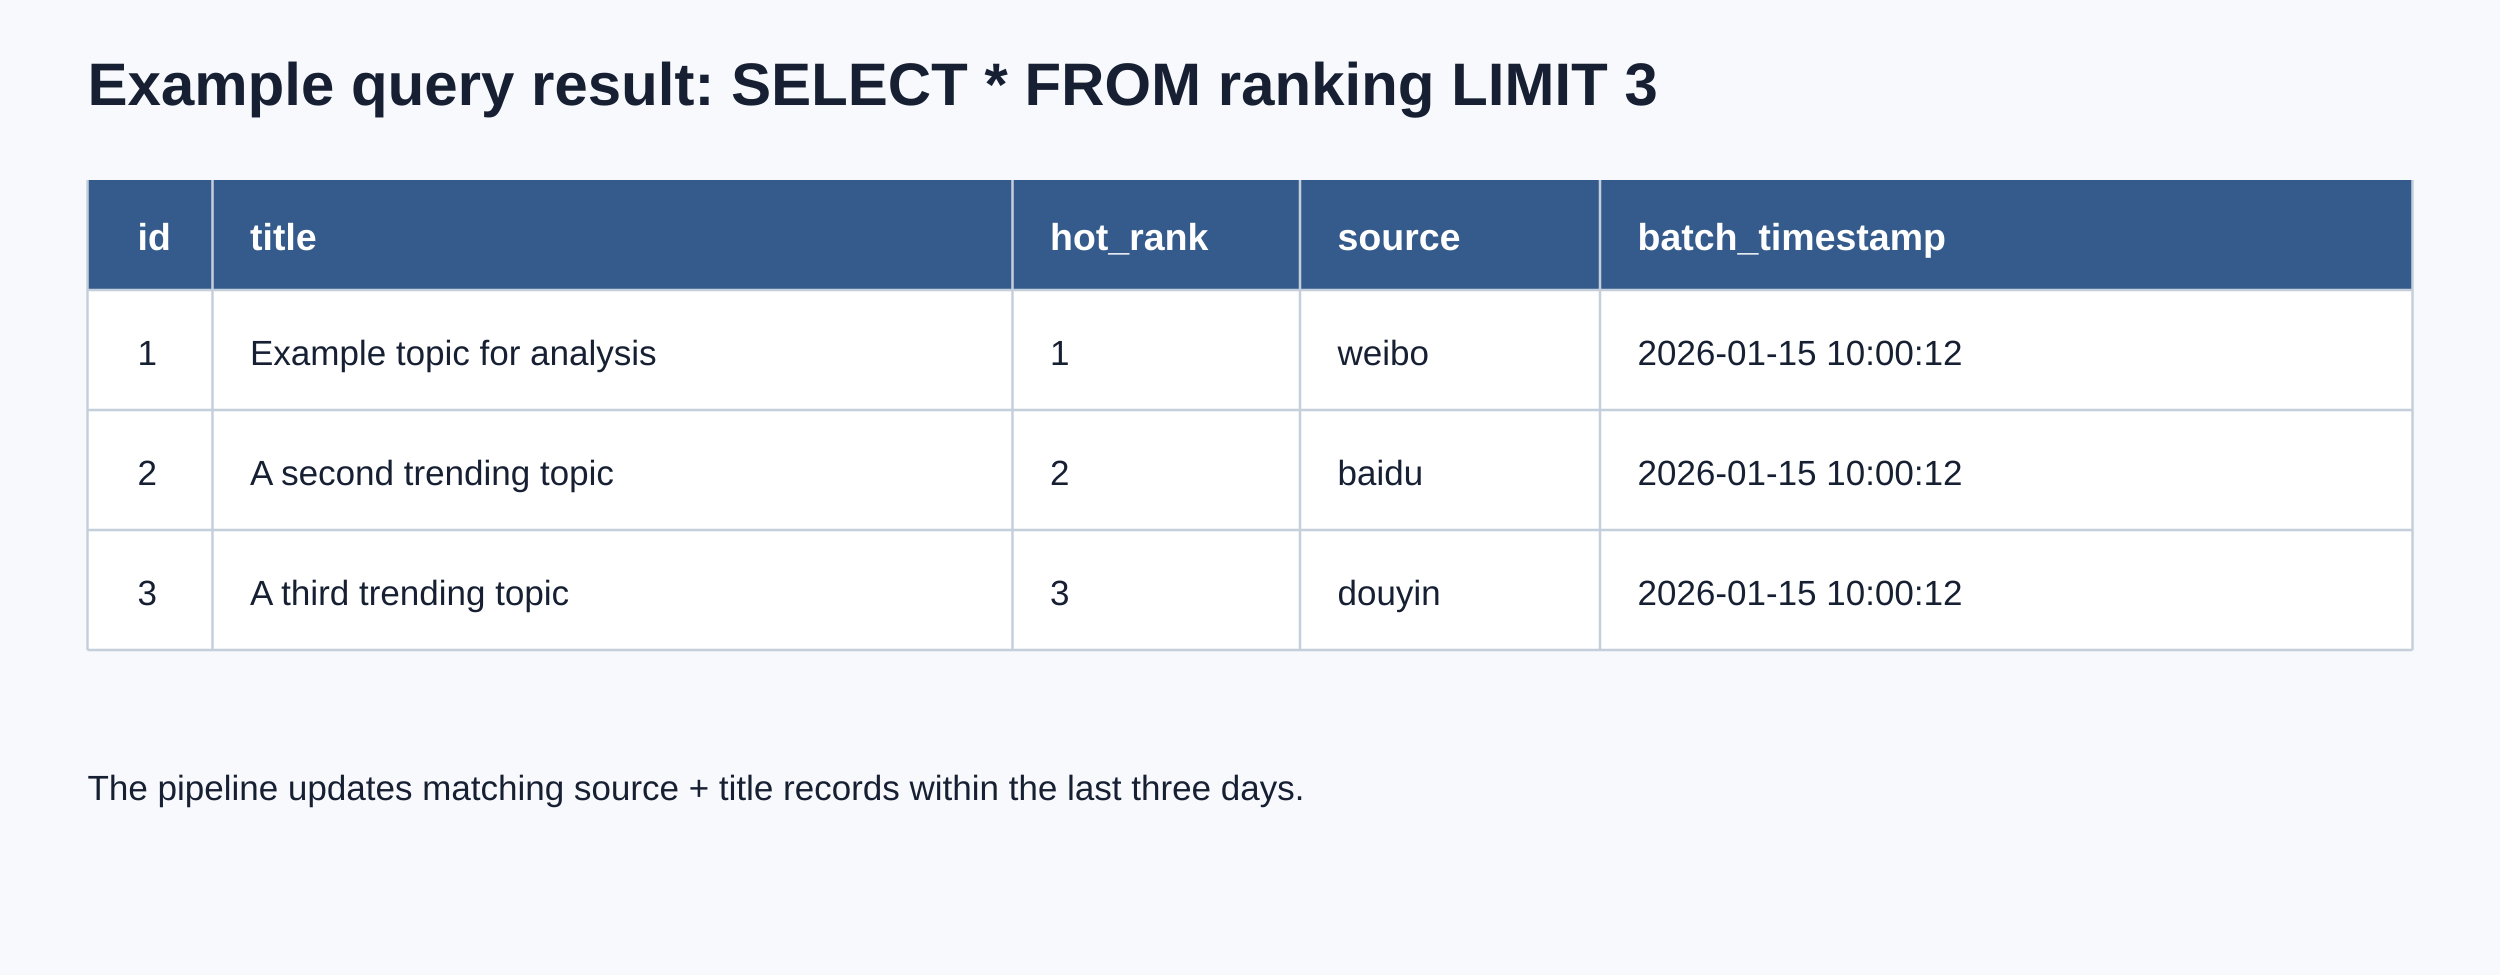
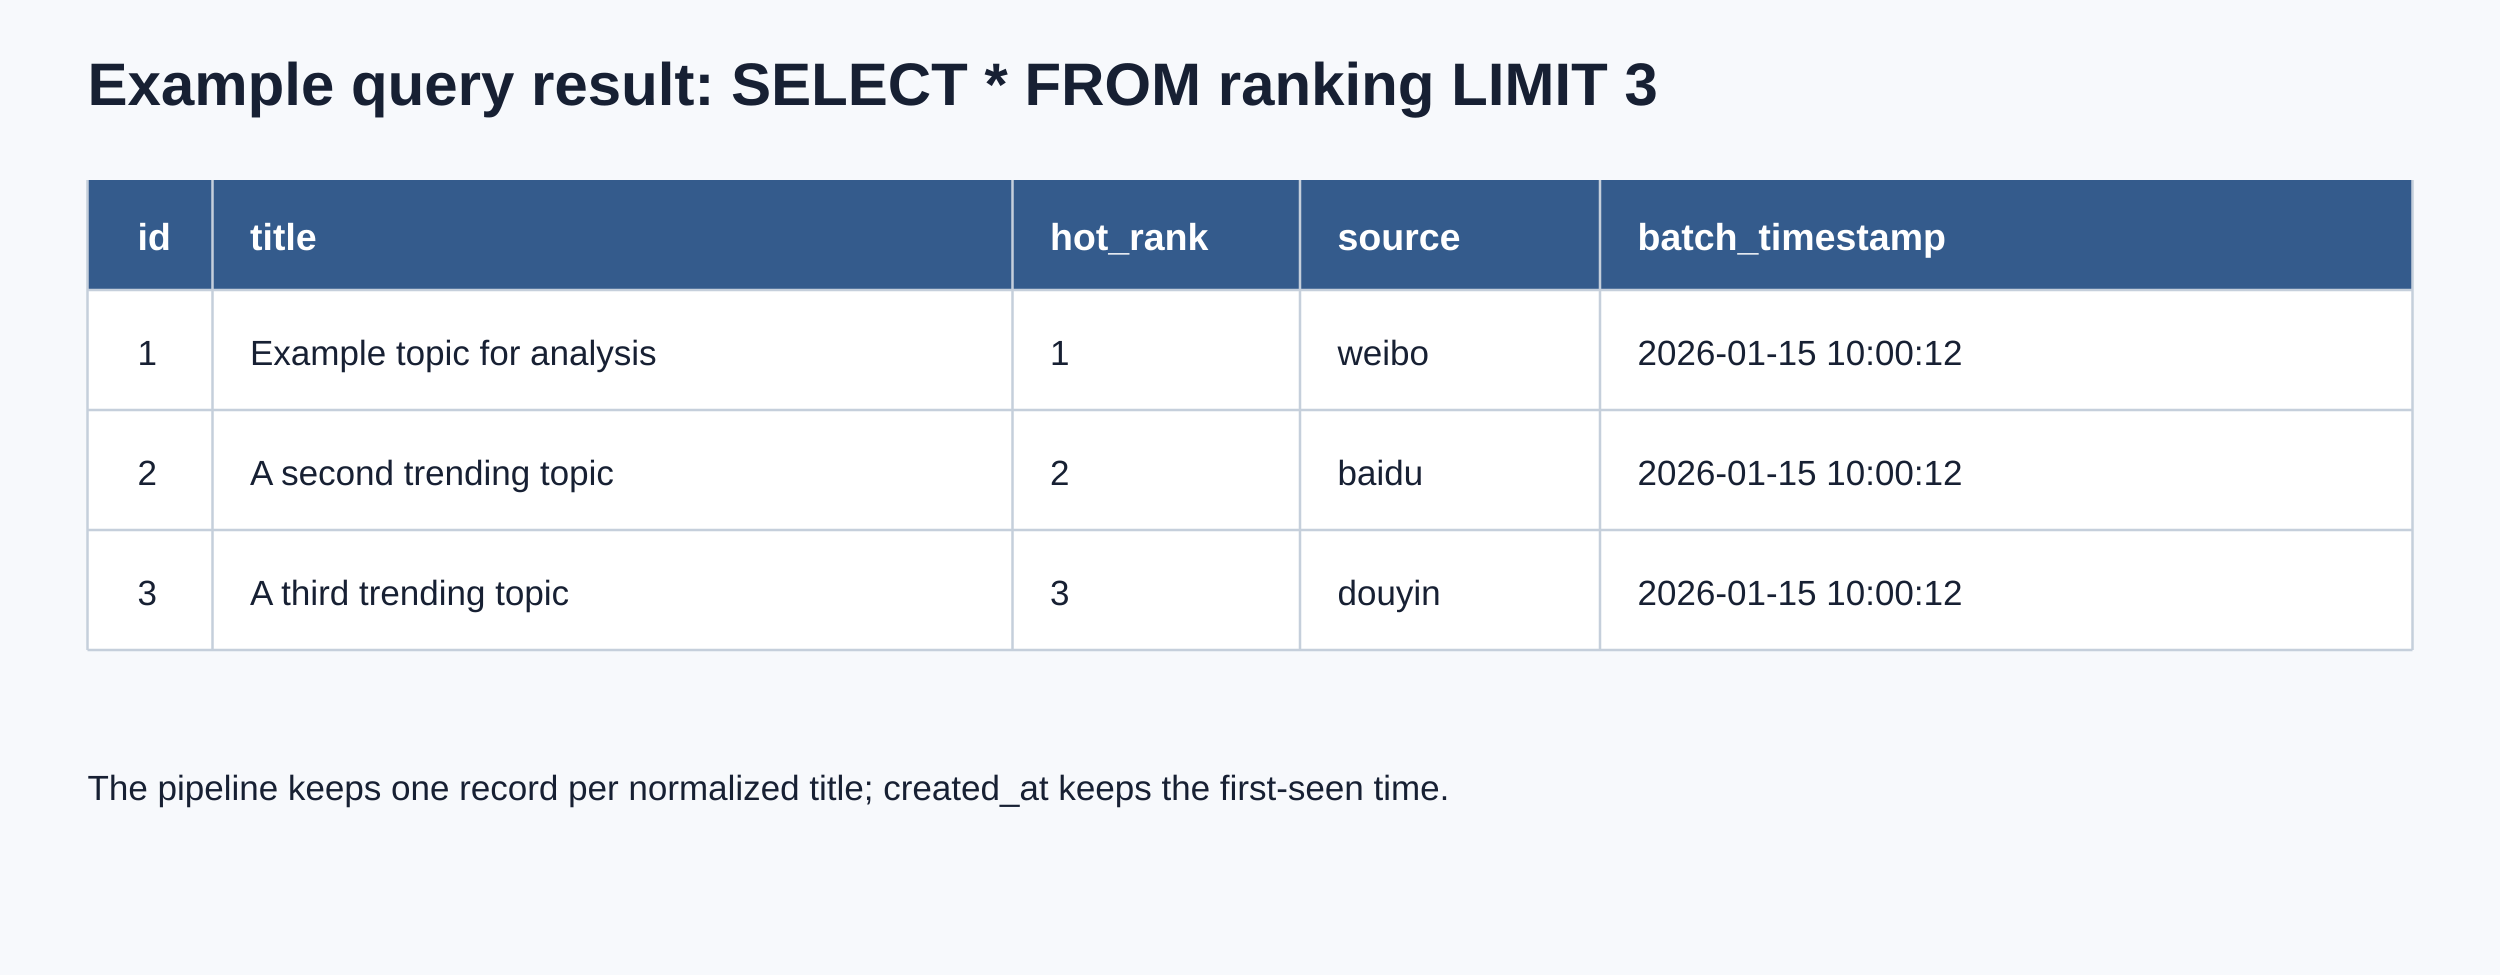
<svg xmlns="http://www.w3.org/2000/svg" width="1000" height="390" viewBox="0 0 1000 390">
  <style>text{font-family:Arial,sans-serif;fill:#172033}.title{font-size:24px;font-weight:700}.head{font-size:15px;font-weight:700;fill:white}.cell{font-size:14px}.line{stroke:#c5cfdb;stroke-width:1}</style>
  <rect width="1000" height="390" fill="#f7f9fc" />
  <text x="35" y="42" class="title">Example query result: SELECT * FROM ranking LIMIT 3</text>
  <rect x="35" y="72" width="930" height="44" fill="#345b8c" />
  <text x="55" y="100" class="head">id</text>
  <text x="100" y="100" class="head">title</text>
  <text x="420" y="100" class="head">hot_rank</text>
  <text x="535" y="100" class="head">source</text>
  <text x="655" y="100" class="head">batch_timestamp</text>
  <g fill="white">
    <rect x="35" y="116" width="930" height="48" />
    <rect x="35" y="164" width="930" height="48" />
    <rect x="35" y="212" width="930" height="48" />
  </g>
  <g class="cell">
    <text x="55" y="146">1</text>
    <text x="100" y="146">Example topic for analysis</text>
    <text x="420" y="146">1</text>
    <text x="535" y="146">weibo</text>
    <text x="655" y="146">2026-01-15 10:00:12</text>
    <text x="55" y="194">2</text>
    <text x="100" y="194">A second trending topic</text>
    <text x="420" y="194">2</text>
    <text x="535" y="194">baidu</text>
    <text x="655" y="194">2026-01-15 10:00:12</text>
    <text x="55" y="242">3</text>
    <text x="100" y="242">A third trending topic</text>
    <text x="420" y="242">3</text>
    <text x="535" y="242">douyin</text>
    <text x="655" y="242">2026-01-15 10:00:12</text>
  </g>
  <g class="line">
    <path d="M35 72V260M85 72V260M405 72V260M520 72V260M640 72V260M965 72V260M35 116H965M35 164H965M35 212H965M35 260H965" />
  </g>
-   <text x="35" y="320" class="cell">The pipeline updates matching source + title records within the last three days.</text>
+   <text x="35" y="320" class="cell">The pipeline keeps one record per normalized title; created_at keeps the first-seen time.</text>
</svg>
